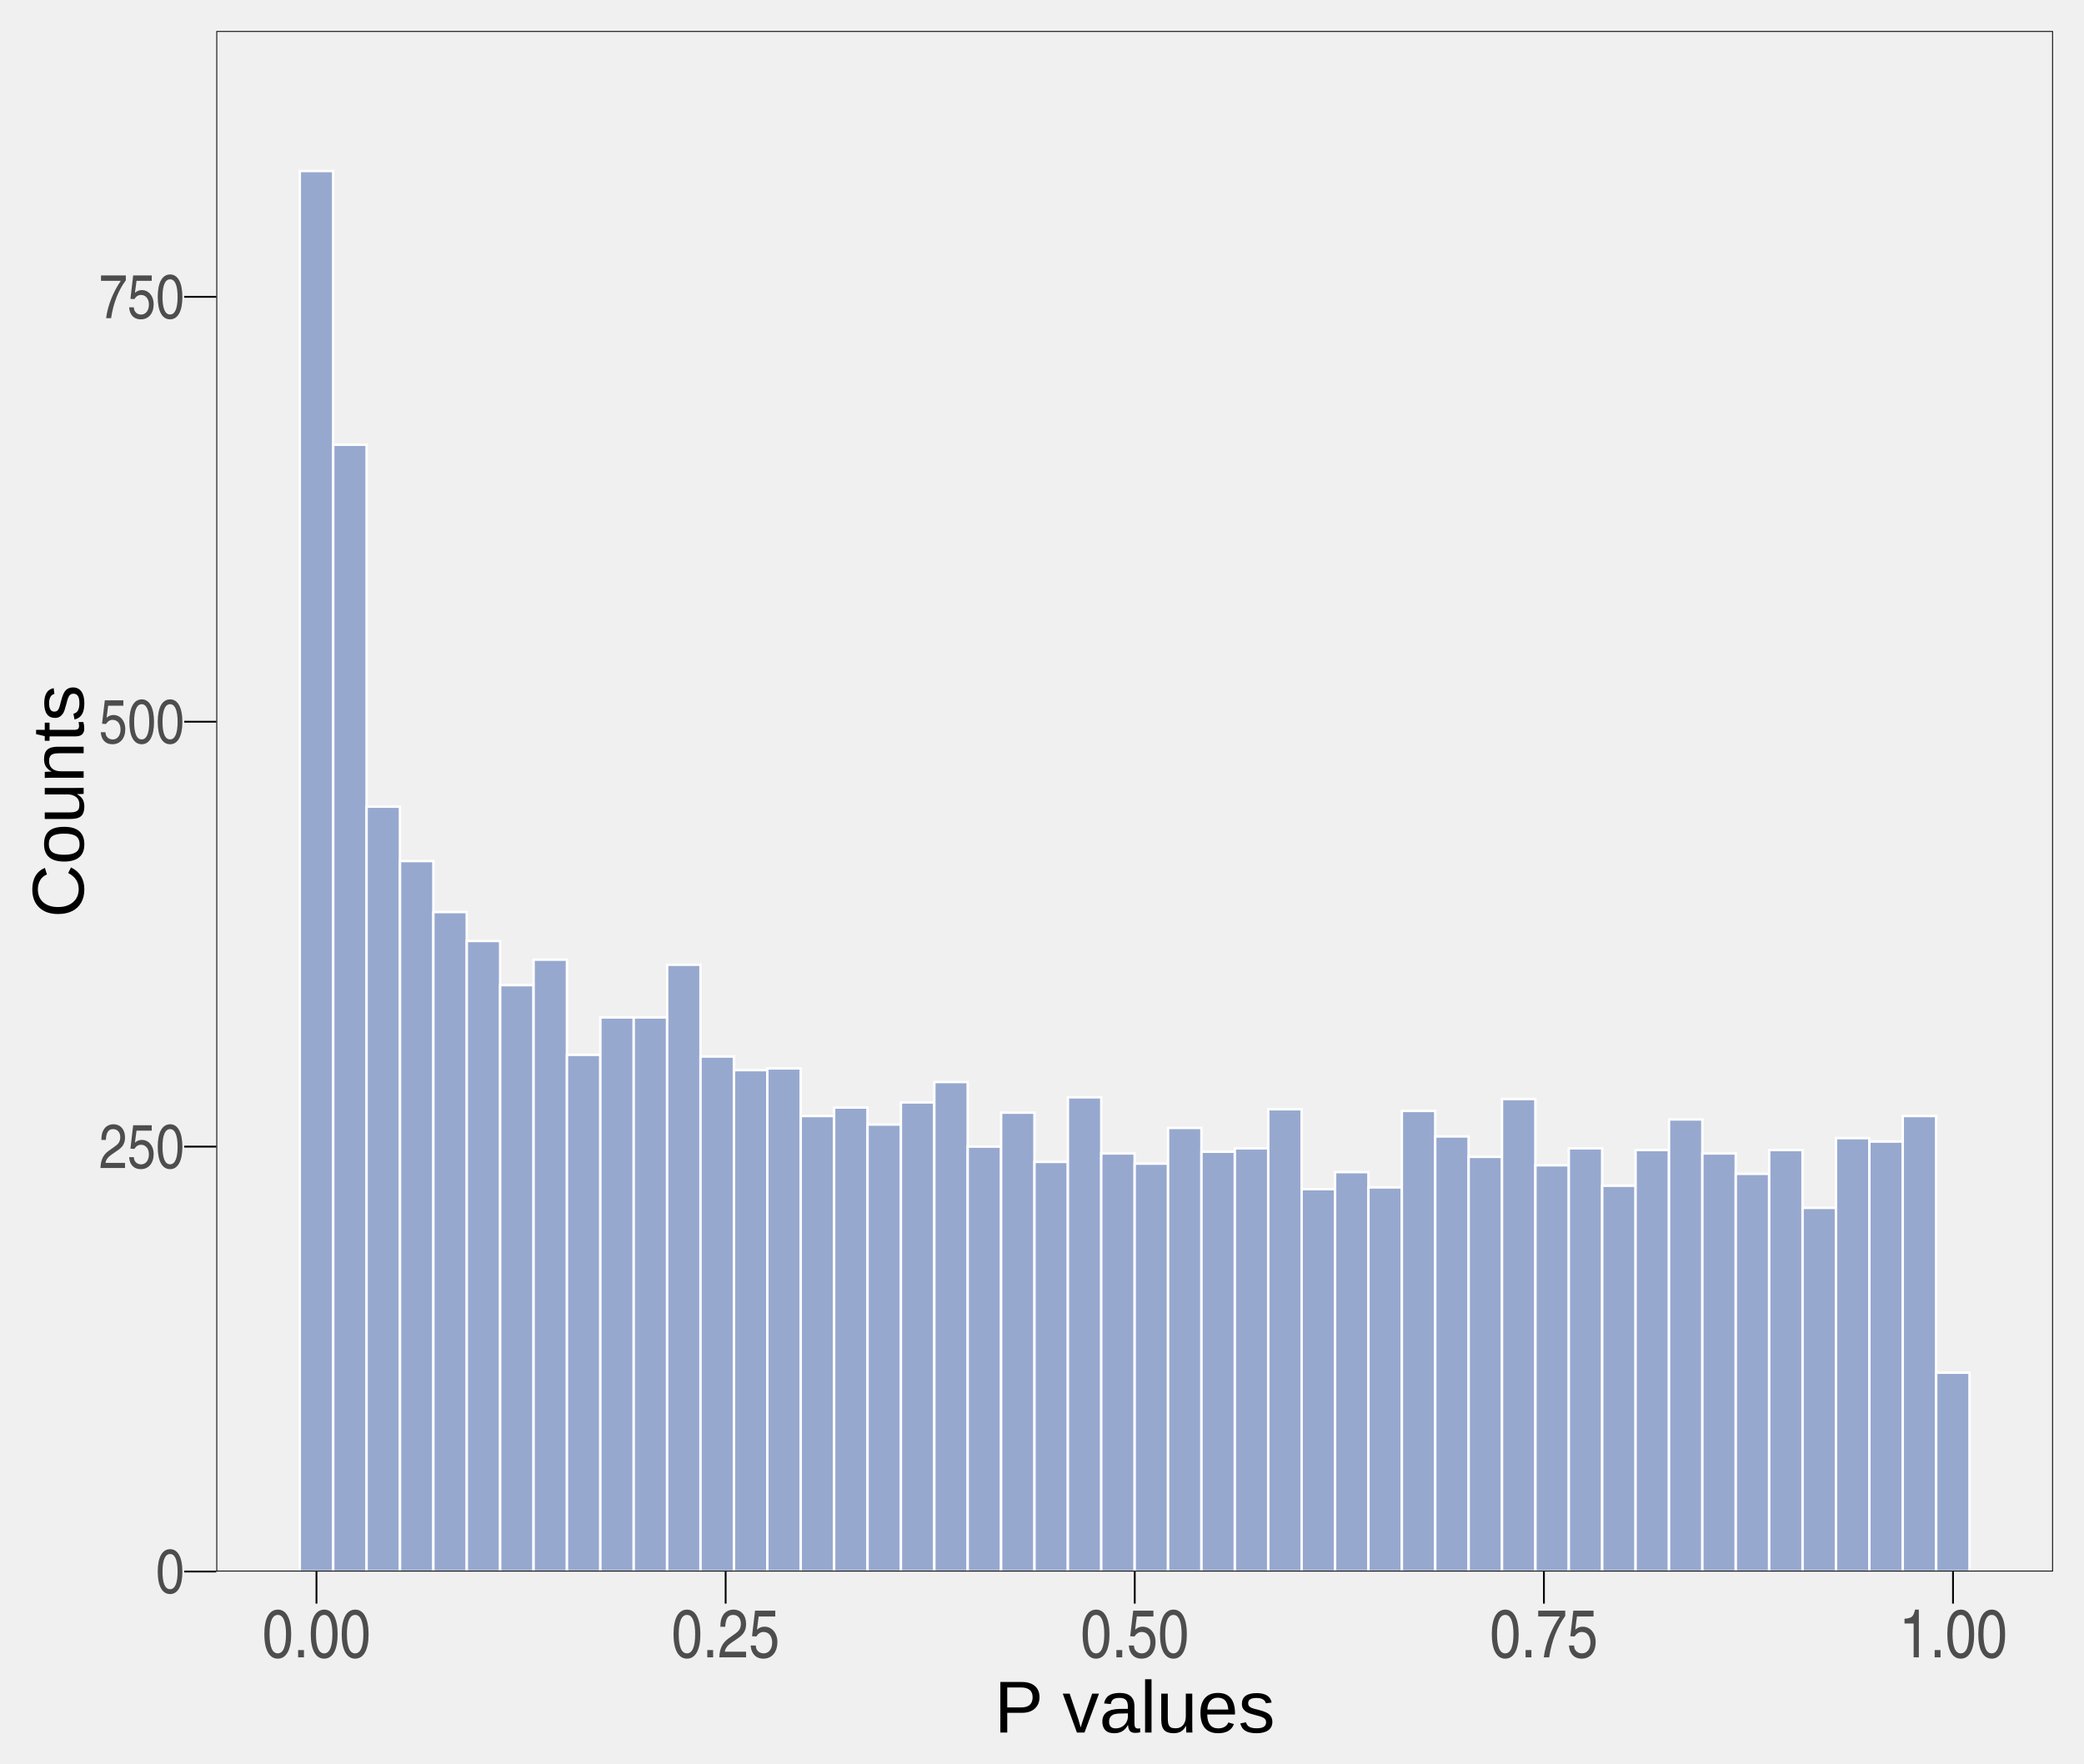
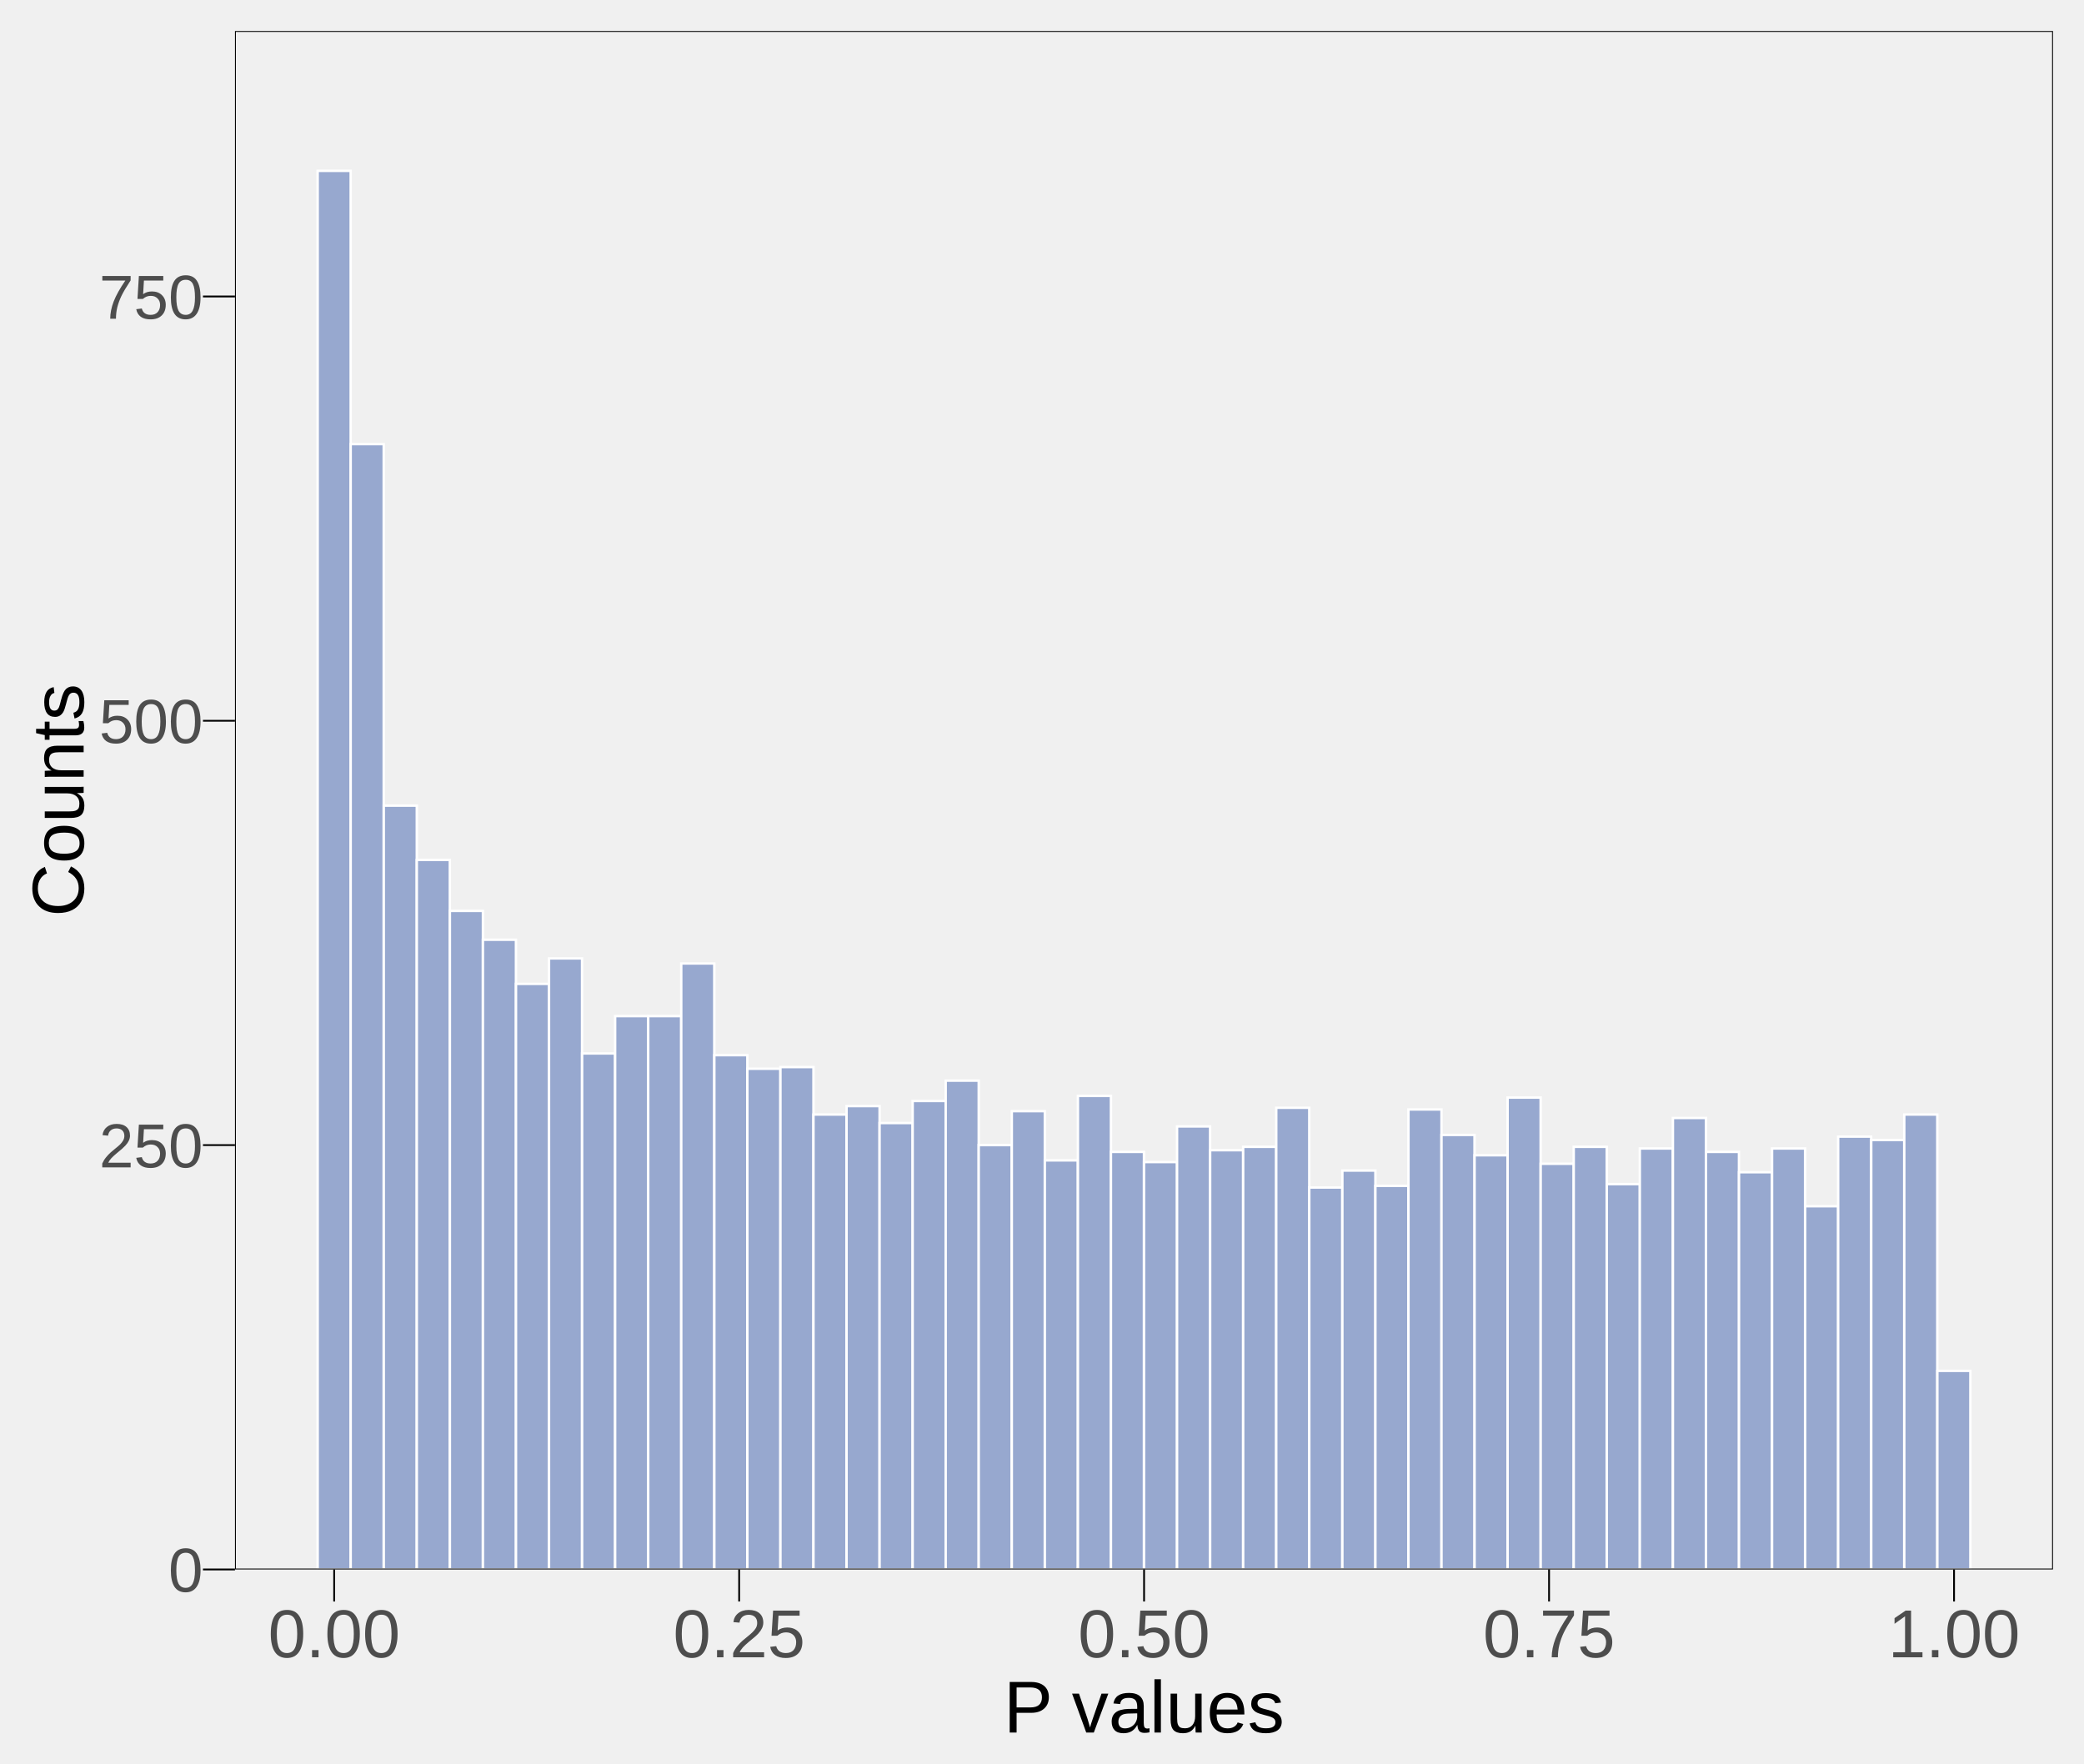
<svg xmlns="http://www.w3.org/2000/svg" class="svglite" width="368.50pt" height="311.81pt" viewBox="0 0 368.50 311.81">
  <defs>
    <style type="text/css">
    .svglite line, .svglite polyline, .svglite polygon, .svglite path, .svglite rect, .svglite circle {
      fill: none;
      stroke: #000000;
      stroke-linecap: round;
      stroke-linejoin: round;
      stroke-miterlimit: 10.00;
    }
    .svglite text {
      white-space: pre;
    }
  </style>
  </defs>
  <rect width="100%" height="100%" style="stroke: none; fill: none;" />
  <defs>
    <clipPath id="cpMC4wMHwzNjguNTB8MC4wMHwzMTEuODE=">
      <rect x="0.00" y="0.00" width="368.50" height="311.81" />
    </clipPath>
  </defs>
  <g clip-path="url(#cpMC4wMHwzNjguNTB8MC4wMHwzMTEuODE=)">
</g>
  <defs>
-     <clipPath id="cpMzguMjV8MzYzLjAyfDUuNDh8Mjc3Ljg3">
-       <rect x="38.25" y="5.48" width="324.77" height="272.39" />
+     <clipPath id="cpNDEuNTV8MzYzLjAyfDUuNDh8Mjc3LjUw">
+       <rect x="41.55" y="5.48" width="321.47" height="272.02" />
    </clipPath>
  </defs>
-   <g clip-path="url(#cpMzguMjV8MzYzLjAyfDUuNDh8Mjc3Ljg3)">
-     <rect x="53.01" y="30.24" width="5.90" height="247.63" style="stroke-width: 0.43; stroke: #FFFFFF; stroke-linecap: butt; stroke-linejoin: miter; fill: #8DA0CB; fill-opacity: 0.90;" />
-     <rect x="58.92" y="78.63" width="5.90" height="199.24" style="stroke-width: 0.43; stroke: #FFFFFF; stroke-linecap: butt; stroke-linejoin: miter; fill: #8DA0CB; fill-opacity: 0.90;" />
-     <rect x="64.82" y="142.63" width="5.90" height="135.23" style="stroke-width: 0.43; stroke: #FFFFFF; stroke-linecap: butt; stroke-linejoin: miter; fill: #8DA0CB; fill-opacity: 0.90;" />
-     <rect x="70.73" y="152.25" width="5.90" height="125.62" style="stroke-width: 0.43; stroke: #FFFFFF; stroke-linecap: butt; stroke-linejoin: miter; fill: #8DA0CB; fill-opacity: 0.90;" />
-     <rect x="76.63" y="161.27" width="5.90" height="116.60" style="stroke-width: 0.43; stroke: #FFFFFF; stroke-linecap: butt; stroke-linejoin: miter; fill: #8DA0CB; fill-opacity: 0.90;" />
-     <rect x="82.54" y="166.38" width="5.90" height="111.49" style="stroke-width: 0.43; stroke: #FFFFFF; stroke-linecap: butt; stroke-linejoin: miter; fill: #8DA0CB; fill-opacity: 0.90;" />
-     <rect x="88.44" y="174.19" width="5.90" height="103.68" style="stroke-width: 0.43; stroke: #FFFFFF; stroke-linecap: butt; stroke-linejoin: miter; fill: #8DA0CB; fill-opacity: 0.90;" />
-     <rect x="94.35" y="169.68" width="5.90" height="108.19" style="stroke-width: 0.43; stroke: #FFFFFF; stroke-linecap: butt; stroke-linejoin: miter; fill: #8DA0CB; fill-opacity: 0.90;" />
-     <rect x="100.25" y="186.51" width="5.90" height="91.36" style="stroke-width: 0.43; stroke: #FFFFFF; stroke-linecap: butt; stroke-linejoin: miter; fill: #8DA0CB; fill-opacity: 0.90;" />
-     <rect x="106.16" y="179.90" width="5.90" height="97.97" style="stroke-width: 0.43; stroke: #FFFFFF; stroke-linecap: butt; stroke-linejoin: miter; fill: #8DA0CB; fill-opacity: 0.90;" />
-     <rect x="112.06" y="179.90" width="5.90" height="97.97" style="stroke-width: 0.43; stroke: #FFFFFF; stroke-linecap: butt; stroke-linejoin: miter; fill: #8DA0CB; fill-opacity: 0.90;" />
-     <rect x="117.97" y="170.58" width="5.90" height="107.28" style="stroke-width: 0.43; stroke: #FFFFFF; stroke-linecap: butt; stroke-linejoin: miter; fill: #8DA0CB; fill-opacity: 0.90;" />
-     <rect x="123.87" y="186.81" width="5.90" height="91.06" style="stroke-width: 0.43; stroke: #FFFFFF; stroke-linecap: butt; stroke-linejoin: miter; fill: #8DA0CB; fill-opacity: 0.90;" />
-     <rect x="129.78" y="189.21" width="5.90" height="88.65" style="stroke-width: 0.43; stroke: #FFFFFF; stroke-linecap: butt; stroke-linejoin: miter; fill: #8DA0CB; fill-opacity: 0.90;" />
-     <rect x="135.68" y="188.91" width="5.90" height="88.95" style="stroke-width: 0.43; stroke: #FFFFFF; stroke-linecap: butt; stroke-linejoin: miter; fill: #8DA0CB; fill-opacity: 0.90;" />
-     <rect x="141.59" y="197.33" width="5.90" height="80.54" style="stroke-width: 0.43; stroke: #FFFFFF; stroke-linecap: butt; stroke-linejoin: miter; fill: #8DA0CB; fill-opacity: 0.90;" />
-     <rect x="147.49" y="195.83" width="5.90" height="82.04" style="stroke-width: 0.43; stroke: #FFFFFF; stroke-linecap: butt; stroke-linejoin: miter; fill: #8DA0CB; fill-opacity: 0.90;" />
-     <rect x="153.40" y="198.83" width="5.90" height="79.04" style="stroke-width: 0.43; stroke: #FFFFFF; stroke-linecap: butt; stroke-linejoin: miter; fill: #8DA0CB; fill-opacity: 0.90;" />
-     <rect x="159.30" y="194.92" width="5.90" height="82.94" style="stroke-width: 0.43; stroke: #FFFFFF; stroke-linecap: butt; stroke-linejoin: miter; fill: #8DA0CB; fill-opacity: 0.90;" />
-     <rect x="165.21" y="191.32" width="5.90" height="86.55" style="stroke-width: 0.43; stroke: #FFFFFF; stroke-linecap: butt; stroke-linejoin: miter; fill: #8DA0CB; fill-opacity: 0.90;" />
-     <rect x="171.11" y="202.74" width="5.90" height="75.13" style="stroke-width: 0.43; stroke: #FFFFFF; stroke-linecap: butt; stroke-linejoin: miter; fill: #8DA0CB; fill-opacity: 0.90;" />
-     <rect x="177.02" y="196.73" width="5.90" height="81.14" style="stroke-width: 0.43; stroke: #FFFFFF; stroke-linecap: butt; stroke-linejoin: miter; fill: #8DA0CB; fill-opacity: 0.90;" />
-     <rect x="182.92" y="205.44" width="5.90" height="72.42" style="stroke-width: 0.43; stroke: #FFFFFF; stroke-linecap: butt; stroke-linejoin: miter; fill: #8DA0CB; fill-opacity: 0.90;" />
-     <rect x="188.83" y="194.02" width="5.90" height="83.84" style="stroke-width: 0.43; stroke: #FFFFFF; stroke-linecap: butt; stroke-linejoin: miter; fill: #8DA0CB; fill-opacity: 0.90;" />
-     <rect x="194.73" y="203.94" width="5.90" height="73.93" style="stroke-width: 0.43; stroke: #FFFFFF; stroke-linecap: butt; stroke-linejoin: miter; fill: #8DA0CB; fill-opacity: 0.90;" />
-     <rect x="200.64" y="205.74" width="5.90" height="72.12" style="stroke-width: 0.43; stroke: #FFFFFF; stroke-linecap: butt; stroke-linejoin: miter; fill: #8DA0CB; fill-opacity: 0.90;" />
-     <rect x="206.54" y="199.43" width="5.90" height="78.43" style="stroke-width: 0.43; stroke: #FFFFFF; stroke-linecap: butt; stroke-linejoin: miter; fill: #8DA0CB; fill-opacity: 0.90;" />
-     <rect x="212.45" y="203.64" width="5.90" height="74.23" style="stroke-width: 0.43; stroke: #FFFFFF; stroke-linecap: butt; stroke-linejoin: miter; fill: #8DA0CB; fill-opacity: 0.90;" />
-     <rect x="218.35" y="203.04" width="5.90" height="74.83" style="stroke-width: 0.43; stroke: #FFFFFF; stroke-linecap: butt; stroke-linejoin: miter; fill: #8DA0CB; fill-opacity: 0.90;" />
-     <rect x="224.26" y="196.13" width="5.90" height="81.74" style="stroke-width: 0.43; stroke: #FFFFFF; stroke-linecap: butt; stroke-linejoin: miter; fill: #8DA0CB; fill-opacity: 0.90;" />
-     <rect x="230.16" y="210.25" width="5.90" height="67.62" style="stroke-width: 0.43; stroke: #FFFFFF; stroke-linecap: butt; stroke-linejoin: miter; fill: #8DA0CB; fill-opacity: 0.90;" />
-     <rect x="236.07" y="207.25" width="5.90" height="70.62" style="stroke-width: 0.43; stroke: #FFFFFF; stroke-linecap: butt; stroke-linejoin: miter; fill: #8DA0CB; fill-opacity: 0.90;" />
-     <rect x="241.97" y="209.95" width="5.90" height="67.92" style="stroke-width: 0.43; stroke: #FFFFFF; stroke-linecap: butt; stroke-linejoin: miter; fill: #8DA0CB; fill-opacity: 0.90;" />
-     <rect x="247.88" y="196.43" width="5.90" height="81.44" style="stroke-width: 0.43; stroke: #FFFFFF; stroke-linecap: butt; stroke-linejoin: miter; fill: #8DA0CB; fill-opacity: 0.90;" />
-     <rect x="253.78" y="200.94" width="5.90" height="76.93" style="stroke-width: 0.43; stroke: #FFFFFF; stroke-linecap: butt; stroke-linejoin: miter; fill: #8DA0CB; fill-opacity: 0.90;" />
-     <rect x="259.69" y="204.54" width="5.90" height="73.33" style="stroke-width: 0.43; stroke: #FFFFFF; stroke-linecap: butt; stroke-linejoin: miter; fill: #8DA0CB; fill-opacity: 0.90;" />
-     <rect x="265.59" y="194.32" width="5.90" height="83.54" style="stroke-width: 0.43; stroke: #FFFFFF; stroke-linecap: butt; stroke-linejoin: miter; fill: #8DA0CB; fill-opacity: 0.90;" />
-     <rect x="271.50" y="206.04" width="5.90" height="71.82" style="stroke-width: 0.43; stroke: #FFFFFF; stroke-linecap: butt; stroke-linejoin: miter; fill: #8DA0CB; fill-opacity: 0.90;" />
-     <rect x="277.40" y="203.04" width="5.90" height="74.83" style="stroke-width: 0.43; stroke: #FFFFFF; stroke-linecap: butt; stroke-linejoin: miter; fill: #8DA0CB; fill-opacity: 0.90;" />
-     <rect x="283.31" y="209.65" width="5.90" height="68.22" style="stroke-width: 0.43; stroke: #FFFFFF; stroke-linecap: butt; stroke-linejoin: miter; fill: #8DA0CB; fill-opacity: 0.90;" />
-     <rect x="289.21" y="203.34" width="5.90" height="74.53" style="stroke-width: 0.43; stroke: #FFFFFF; stroke-linecap: butt; stroke-linejoin: miter; fill: #8DA0CB; fill-opacity: 0.90;" />
-     <rect x="295.12" y="197.93" width="5.90" height="79.94" style="stroke-width: 0.43; stroke: #FFFFFF; stroke-linecap: butt; stroke-linejoin: miter; fill: #8DA0CB; fill-opacity: 0.90;" />
-     <rect x="301.02" y="203.94" width="5.90" height="73.93" style="stroke-width: 0.43; stroke: #FFFFFF; stroke-linecap: butt; stroke-linejoin: miter; fill: #8DA0CB; fill-opacity: 0.90;" />
-     <rect x="306.93" y="207.55" width="5.90" height="70.32" style="stroke-width: 0.43; stroke: #FFFFFF; stroke-linecap: butt; stroke-linejoin: miter; fill: #8DA0CB; fill-opacity: 0.90;" />
-     <rect x="312.83" y="203.34" width="5.90" height="74.53" style="stroke-width: 0.43; stroke: #FFFFFF; stroke-linecap: butt; stroke-linejoin: miter; fill: #8DA0CB; fill-opacity: 0.90;" />
-     <rect x="318.74" y="213.56" width="5.90" height="64.31" style="stroke-width: 0.43; stroke: #FFFFFF; stroke-linecap: butt; stroke-linejoin: miter; fill: #8DA0CB; fill-opacity: 0.90;" />
-     <rect x="324.64" y="201.24" width="5.90" height="76.63" style="stroke-width: 0.43; stroke: #FFFFFF; stroke-linecap: butt; stroke-linejoin: miter; fill: #8DA0CB; fill-opacity: 0.90;" />
-     <rect x="330.55" y="201.84" width="5.90" height="76.03" style="stroke-width: 0.43; stroke: #FFFFFF; stroke-linecap: butt; stroke-linejoin: miter; fill: #8DA0CB; fill-opacity: 0.90;" />
-     <rect x="336.45" y="197.33" width="5.90" height="80.54" style="stroke-width: 0.43; stroke: #FFFFFF; stroke-linecap: butt; stroke-linejoin: miter; fill: #8DA0CB; fill-opacity: 0.90;" />
-     <rect x="342.36" y="242.71" width="5.90" height="35.16" style="stroke-width: 0.43; stroke: #FFFFFF; stroke-linecap: butt; stroke-linejoin: miter; fill: #8DA0CB; fill-opacity: 0.90;" />
-     <rect x="38.25" y="5.48" width="324.77" height="272.39" style="stroke-width: 0.32;" />
+   <g clip-path="url(#cpNDEuNTV8MzYzLjAyfDUuNDh8Mjc3LjUw)">
+     <rect x="56.17" y="30.21" width="5.84" height="247.29" style="stroke-width: 0.43; stroke: #FFFFFF; stroke-linecap: butt; stroke-linejoin: miter; fill: #8DA0CB; fill-opacity: 0.90;" />
+     <rect x="62.01" y="78.53" width="5.84" height="198.97" style="stroke-width: 0.43; stroke: #FFFFFF; stroke-linecap: butt; stroke-linejoin: miter; fill: #8DA0CB; fill-opacity: 0.90;" />
+     <rect x="67.86" y="142.45" width="5.84" height="135.05" style="stroke-width: 0.43; stroke: #FFFFFF; stroke-linecap: butt; stroke-linejoin: miter; fill: #8DA0CB; fill-opacity: 0.90;" />
+     <rect x="73.70" y="152.05" width="5.84" height="125.45" style="stroke-width: 0.43; stroke: #FFFFFF; stroke-linecap: butt; stroke-linejoin: miter; fill: #8DA0CB; fill-opacity: 0.90;" />
+     <rect x="79.55" y="161.06" width="5.84" height="116.44" style="stroke-width: 0.43; stroke: #FFFFFF; stroke-linecap: butt; stroke-linejoin: miter; fill: #8DA0CB; fill-opacity: 0.90;" />
+     <rect x="85.39" y="166.16" width="5.84" height="111.34" style="stroke-width: 0.43; stroke: #FFFFFF; stroke-linecap: butt; stroke-linejoin: miter; fill: #8DA0CB; fill-opacity: 0.90;" />
+     <rect x="91.24" y="173.96" width="5.84" height="103.54" style="stroke-width: 0.43; stroke: #FFFFFF; stroke-linecap: butt; stroke-linejoin: miter; fill: #8DA0CB; fill-opacity: 0.90;" />
+     <rect x="97.08" y="169.46" width="5.84" height="108.04" style="stroke-width: 0.43; stroke: #FFFFFF; stroke-linecap: butt; stroke-linejoin: miter; fill: #8DA0CB; fill-opacity: 0.90;" />
+     <rect x="102.93" y="186.27" width="5.84" height="91.23" style="stroke-width: 0.43; stroke: #FFFFFF; stroke-linecap: butt; stroke-linejoin: miter; fill: #8DA0CB; fill-opacity: 0.90;" />
+     <rect x="108.77" y="179.66" width="5.84" height="97.84" style="stroke-width: 0.43; stroke: #FFFFFF; stroke-linecap: butt; stroke-linejoin: miter; fill: #8DA0CB; fill-opacity: 0.90;" />
+     <rect x="114.62" y="179.66" width="5.84" height="97.84" style="stroke-width: 0.43; stroke: #FFFFFF; stroke-linecap: butt; stroke-linejoin: miter; fill: #8DA0CB; fill-opacity: 0.90;" />
+     <rect x="120.46" y="170.36" width="5.84" height="107.14" style="stroke-width: 0.43; stroke: #FFFFFF; stroke-linecap: butt; stroke-linejoin: miter; fill: #8DA0CB; fill-opacity: 0.90;" />
+     <rect x="126.31" y="186.57" width="5.84" height="90.93" style="stroke-width: 0.43; stroke: #FFFFFF; stroke-linecap: butt; stroke-linejoin: miter; fill: #8DA0CB; fill-opacity: 0.90;" />
+     <rect x="132.15" y="188.97" width="5.84" height="88.53" style="stroke-width: 0.43; stroke: #FFFFFF; stroke-linecap: butt; stroke-linejoin: miter; fill: #8DA0CB; fill-opacity: 0.90;" />
+     <rect x="138.00" y="188.67" width="5.84" height="88.83" style="stroke-width: 0.43; stroke: #FFFFFF; stroke-linecap: butt; stroke-linejoin: miter; fill: #8DA0CB; fill-opacity: 0.90;" />
+     <rect x="143.84" y="197.07" width="5.84" height="80.43" style="stroke-width: 0.43; stroke: #FFFFFF; stroke-linecap: butt; stroke-linejoin: miter; fill: #8DA0CB; fill-opacity: 0.90;" />
+     <rect x="149.69" y="195.57" width="5.84" height="81.93" style="stroke-width: 0.43; stroke: #FFFFFF; stroke-linecap: butt; stroke-linejoin: miter; fill: #8DA0CB; fill-opacity: 0.90;" />
+     <rect x="155.53" y="198.57" width="5.84" height="78.93" style="stroke-width: 0.43; stroke: #FFFFFF; stroke-linecap: butt; stroke-linejoin: miter; fill: #8DA0CB; fill-opacity: 0.90;" />
+     <rect x="161.38" y="194.67" width="5.84" height="82.83" style="stroke-width: 0.43; stroke: #FFFFFF; stroke-linecap: butt; stroke-linejoin: miter; fill: #8DA0CB; fill-opacity: 0.90;" />
+     <rect x="167.22" y="191.07" width="5.84" height="86.43" style="stroke-width: 0.43; stroke: #FFFFFF; stroke-linecap: butt; stroke-linejoin: miter; fill: #8DA0CB; fill-opacity: 0.90;" />
+     <rect x="173.06" y="202.47" width="5.84" height="75.03" style="stroke-width: 0.43; stroke: #FFFFFF; stroke-linecap: butt; stroke-linejoin: miter; fill: #8DA0CB; fill-opacity: 0.90;" />
+     <rect x="178.91" y="196.47" width="5.84" height="81.03" style="stroke-width: 0.43; stroke: #FFFFFF; stroke-linecap: butt; stroke-linejoin: miter; fill: #8DA0CB; fill-opacity: 0.90;" />
+     <rect x="184.75" y="205.17" width="5.84" height="72.33" style="stroke-width: 0.43; stroke: #FFFFFF; stroke-linecap: butt; stroke-linejoin: miter; fill: #8DA0CB; fill-opacity: 0.90;" />
+     <rect x="190.60" y="193.77" width="5.84" height="83.73" style="stroke-width: 0.43; stroke: #FFFFFF; stroke-linecap: butt; stroke-linejoin: miter; fill: #8DA0CB; fill-opacity: 0.90;" />
+     <rect x="196.44" y="203.67" width="5.84" height="73.83" style="stroke-width: 0.43; stroke: #FFFFFF; stroke-linecap: butt; stroke-linejoin: miter; fill: #8DA0CB; fill-opacity: 0.90;" />
+     <rect x="202.29" y="205.47" width="5.84" height="72.03" style="stroke-width: 0.43; stroke: #FFFFFF; stroke-linecap: butt; stroke-linejoin: miter; fill: #8DA0CB; fill-opacity: 0.90;" />
+     <rect x="208.13" y="199.17" width="5.84" height="78.33" style="stroke-width: 0.43; stroke: #FFFFFF; stroke-linecap: butt; stroke-linejoin: miter; fill: #8DA0CB; fill-opacity: 0.90;" />
+     <rect x="213.98" y="203.37" width="5.84" height="74.13" style="stroke-width: 0.43; stroke: #FFFFFF; stroke-linecap: butt; stroke-linejoin: miter; fill: #8DA0CB; fill-opacity: 0.90;" />
+     <rect x="219.82" y="202.77" width="5.84" height="74.73" style="stroke-width: 0.43; stroke: #FFFFFF; stroke-linecap: butt; stroke-linejoin: miter; fill: #8DA0CB; fill-opacity: 0.90;" />
+     <rect x="225.67" y="195.87" width="5.84" height="81.63" style="stroke-width: 0.43; stroke: #FFFFFF; stroke-linecap: butt; stroke-linejoin: miter; fill: #8DA0CB; fill-opacity: 0.90;" />
+     <rect x="231.51" y="209.97" width="5.84" height="67.52" style="stroke-width: 0.43; stroke: #FFFFFF; stroke-linecap: butt; stroke-linejoin: miter; fill: #8DA0CB; fill-opacity: 0.90;" />
+     <rect x="237.36" y="206.97" width="5.84" height="70.53" style="stroke-width: 0.43; stroke: #FFFFFF; stroke-linecap: butt; stroke-linejoin: miter; fill: #8DA0CB; fill-opacity: 0.90;" />
+     <rect x="243.20" y="209.67" width="5.84" height="67.83" style="stroke-width: 0.43; stroke: #FFFFFF; stroke-linecap: butt; stroke-linejoin: miter; fill: #8DA0CB; fill-opacity: 0.90;" />
+     <rect x="249.05" y="196.17" width="5.84" height="81.33" style="stroke-width: 0.43; stroke: #FFFFFF; stroke-linecap: butt; stroke-linejoin: miter; fill: #8DA0CB; fill-opacity: 0.90;" />
+     <rect x="254.89" y="200.67" width="5.84" height="76.83" style="stroke-width: 0.43; stroke: #FFFFFF; stroke-linecap: butt; stroke-linejoin: miter; fill: #8DA0CB; fill-opacity: 0.90;" />
+     <rect x="260.74" y="204.27" width="5.84" height="73.23" style="stroke-width: 0.43; stroke: #FFFFFF; stroke-linecap: butt; stroke-linejoin: miter; fill: #8DA0CB; fill-opacity: 0.90;" />
+     <rect x="266.58" y="194.07" width="5.84" height="83.43" style="stroke-width: 0.43; stroke: #FFFFFF; stroke-linecap: butt; stroke-linejoin: miter; fill: #8DA0CB; fill-opacity: 0.90;" />
+     <rect x="272.43" y="205.77" width="5.84" height="71.73" style="stroke-width: 0.43; stroke: #FFFFFF; stroke-linecap: butt; stroke-linejoin: miter; fill: #8DA0CB; fill-opacity: 0.90;" />
+     <rect x="278.27" y="202.77" width="5.84" height="74.73" style="stroke-width: 0.43; stroke: #FFFFFF; stroke-linecap: butt; stroke-linejoin: miter; fill: #8DA0CB; fill-opacity: 0.90;" />
+     <rect x="284.12" y="209.37" width="5.84" height="68.13" style="stroke-width: 0.43; stroke: #FFFFFF; stroke-linecap: butt; stroke-linejoin: miter; fill: #8DA0CB; fill-opacity: 0.90;" />
+     <rect x="289.96" y="203.07" width="5.84" height="74.43" style="stroke-width: 0.43; stroke: #FFFFFF; stroke-linecap: butt; stroke-linejoin: miter; fill: #8DA0CB; fill-opacity: 0.90;" />
+     <rect x="295.81" y="197.67" width="5.84" height="79.83" style="stroke-width: 0.43; stroke: #FFFFFF; stroke-linecap: butt; stroke-linejoin: miter; fill: #8DA0CB; fill-opacity: 0.90;" />
+     <rect x="301.65" y="203.67" width="5.84" height="73.83" style="stroke-width: 0.43; stroke: #FFFFFF; stroke-linecap: butt; stroke-linejoin: miter; fill: #8DA0CB; fill-opacity: 0.90;" />
+     <rect x="307.50" y="207.27" width="5.84" height="70.23" style="stroke-width: 0.43; stroke: #FFFFFF; stroke-linecap: butt; stroke-linejoin: miter; fill: #8DA0CB; fill-opacity: 0.90;" />
+     <rect x="313.34" y="203.07" width="5.84" height="74.43" style="stroke-width: 0.43; stroke: #FFFFFF; stroke-linecap: butt; stroke-linejoin: miter; fill: #8DA0CB; fill-opacity: 0.90;" />
+     <rect x="319.19" y="213.28" width="5.84" height="64.22" style="stroke-width: 0.43; stroke: #FFFFFF; stroke-linecap: butt; stroke-linejoin: miter; fill: #8DA0CB; fill-opacity: 0.90;" />
+     <rect x="325.03" y="200.97" width="5.84" height="76.53" style="stroke-width: 0.43; stroke: #FFFFFF; stroke-linecap: butt; stroke-linejoin: miter; fill: #8DA0CB; fill-opacity: 0.90;" />
+     <rect x="330.88" y="201.57" width="5.84" height="75.93" style="stroke-width: 0.43; stroke: #FFFFFF; stroke-linecap: butt; stroke-linejoin: miter; fill: #8DA0CB; fill-opacity: 0.90;" />
+     <rect x="336.72" y="197.07" width="5.84" height="80.43" style="stroke-width: 0.43; stroke: #FFFFFF; stroke-linecap: butt; stroke-linejoin: miter; fill: #8DA0CB; fill-opacity: 0.90;" />
+     <rect x="342.57" y="242.39" width="5.84" height="35.11" style="stroke-width: 0.43; stroke: #FFFFFF; stroke-linecap: butt; stroke-linejoin: miter; fill: #8DA0CB; fill-opacity: 0.90;" />
+     <rect x="41.55" y="5.48" width="321.47" height="272.02" style="stroke-width: 0.32;" />
  </g>
  <g clip-path="url(#cpMC4wMHwzNjguNTB8MC4wMHwzMTEuODE=)">
-     <text x="32.58" y="281.65" text-anchor="end" style="font-size: 11.00px;fill: #4D4D4D; font-family: &quot;Liberation Sans Narrow&quot;;" textLength="5.02px" lengthAdjust="spacingAndGlyphs">0</text>
-     <text x="32.58" y="206.52" text-anchor="end" style="font-size: 11.00px;fill: #4D4D4D; font-family: &quot;Liberation Sans Narrow&quot;;" textLength="15.06px" lengthAdjust="spacingAndGlyphs">250</text>
-     <text x="32.58" y="131.39" text-anchor="end" style="font-size: 11.00px;fill: #4D4D4D; font-family: &quot;Liberation Sans Narrow&quot;;" textLength="15.06px" lengthAdjust="spacingAndGlyphs">500</text>
-     <text x="32.58" y="56.26" text-anchor="end" style="font-size: 11.00px;fill: #4D4D4D; font-family: &quot;Liberation Sans Narrow&quot;;" textLength="15.06px" lengthAdjust="spacingAndGlyphs">750</text>
-     <polyline points="32.58,277.87 38.25,277.87 " style="stroke-width: 0.32; stroke-linecap: butt;" />
-     <polyline points="32.58,202.74 38.25,202.74 " style="stroke-width: 0.32; stroke-linecap: butt;" />
-     <polyline points="32.58,127.61 38.25,127.61 " style="stroke-width: 0.32; stroke-linecap: butt;" />
-     <polyline points="32.58,52.48 38.25,52.48 " style="stroke-width: 0.32; stroke-linecap: butt;" />
-     <polyline points="55.96,283.54 55.96,277.87 " style="stroke-width: 0.32; stroke-linecap: butt;" />
-     <polyline points="128.31,283.54 128.31,277.87 " style="stroke-width: 0.32; stroke-linecap: butt;" />
-     <polyline points="200.65,283.54 200.65,277.87 " style="stroke-width: 0.32; stroke-linecap: butt;" />
-     <polyline points="273.00,283.54 273.00,277.87 " style="stroke-width: 0.32; stroke-linecap: butt;" />
-     <polyline points="345.34,283.54 345.34,277.87 " style="stroke-width: 0.32; stroke-linecap: butt;" />
-     <text x="55.96" y="293.04" text-anchor="middle" style="font-size: 12.00px;fill: #4D4D4D; font-family: &quot;Liberation Sans Narrow&quot;;" textLength="19.15px" lengthAdjust="spacingAndGlyphs">0.00</text>
-     <text x="128.31" y="293.04" text-anchor="middle" style="font-size: 12.00px;fill: #4D4D4D; font-family: &quot;Liberation Sans Narrow&quot;;" textLength="19.15px" lengthAdjust="spacingAndGlyphs">0.25</text>
-     <text x="200.65" y="293.04" text-anchor="middle" style="font-size: 12.00px;fill: #4D4D4D; font-family: &quot;Liberation Sans Narrow&quot;;" textLength="19.15px" lengthAdjust="spacingAndGlyphs">0.50</text>
-     <text x="273.00" y="293.04" text-anchor="middle" style="font-size: 12.00px;fill: #4D4D4D; font-family: &quot;Liberation Sans Narrow&quot;;" textLength="19.15px" lengthAdjust="spacingAndGlyphs">0.75</text>
-     <text x="345.34" y="293.04" text-anchor="middle" style="font-size: 12.00px;fill: #4D4D4D; font-family: &quot;Liberation Sans Narrow&quot;;" textLength="19.15px" lengthAdjust="spacingAndGlyphs">1.00</text>
-     <text x="200.64" y="306.33" text-anchor="middle" style="font-size: 13.00px; font-family: &quot;Arial&quot;;" textLength="49.63px" lengthAdjust="spacingAndGlyphs">P values</text>
-     <text transform="translate(14.79,141.67) rotate(-90)" text-anchor="middle" style="font-size: 13.00px; font-family: &quot;Arial&quot;;" textLength="41.19px" lengthAdjust="spacingAndGlyphs">Counts</text>
+     <text x="35.89" y="281.44" text-anchor="end" style="font-size: 11.00px;fill: #4D4D4D; font-family: &quot;Arial&quot;;" textLength="6.12px" lengthAdjust="spacingAndGlyphs">0</text>
+     <text x="35.89" y="206.41" text-anchor="end" style="font-size: 11.00px;fill: #4D4D4D; font-family: &quot;Arial&quot;;" textLength="18.36px" lengthAdjust="spacingAndGlyphs">250</text>
+     <text x="35.89" y="131.38" text-anchor="end" style="font-size: 11.00px;fill: #4D4D4D; font-family: &quot;Arial&quot;;" textLength="18.36px" lengthAdjust="spacingAndGlyphs">500</text>
+     <text x="35.89" y="56.36" text-anchor="end" style="font-size: 11.00px;fill: #4D4D4D; font-family: &quot;Arial&quot;;" textLength="18.36px" lengthAdjust="spacingAndGlyphs">750</text>
+     <polyline points="35.89,277.50 41.55,277.50 " style="stroke-width: 0.32; stroke-linecap: butt;" />
+     <polyline points="35.89,202.47 41.55,202.47 " style="stroke-width: 0.32; stroke-linecap: butt;" />
+     <polyline points="35.89,127.44 41.55,127.44 " style="stroke-width: 0.32; stroke-linecap: butt;" />
+     <polyline points="35.89,52.42 41.55,52.42 " style="stroke-width: 0.32; stroke-linecap: butt;" />
+     <polyline points="59.09,283.17 59.09,277.50 " style="stroke-width: 0.32; stroke-linecap: butt;" />
+     <polyline points="130.70,283.17 130.70,277.50 " style="stroke-width: 0.32; stroke-linecap: butt;" />
+     <polyline points="202.30,283.17 202.30,277.50 " style="stroke-width: 0.32; stroke-linecap: butt;" />
+     <polyline points="273.91,283.17 273.91,277.50 " style="stroke-width: 0.32; stroke-linecap: butt;" />
+     <polyline points="345.52,283.17 345.52,277.50 " style="stroke-width: 0.32; stroke-linecap: butt;" />
+     <text x="59.09" y="293.03" text-anchor="middle" style="font-size: 12.00px;fill: #4D4D4D; font-family: &quot;Arial&quot;;" textLength="23.36px" lengthAdjust="spacingAndGlyphs">0.00</text>
+     <text x="130.70" y="293.03" text-anchor="middle" style="font-size: 12.00px;fill: #4D4D4D; font-family: &quot;Arial&quot;;" textLength="23.36px" lengthAdjust="spacingAndGlyphs">0.25</text>
+     <text x="202.30" y="293.03" text-anchor="middle" style="font-size: 12.00px;fill: #4D4D4D; font-family: &quot;Arial&quot;;" textLength="23.36px" lengthAdjust="spacingAndGlyphs">0.50</text>
+     <text x="273.91" y="293.03" text-anchor="middle" style="font-size: 12.00px;fill: #4D4D4D; font-family: &quot;Arial&quot;;" textLength="23.36px" lengthAdjust="spacingAndGlyphs">0.75</text>
+     <text x="345.52" y="293.03" text-anchor="middle" style="font-size: 12.00px;fill: #4D4D4D; font-family: &quot;Arial&quot;;" textLength="23.36px" lengthAdjust="spacingAndGlyphs">1.00</text>
+     <text x="202.29" y="306.33" text-anchor="middle" style="font-size: 13.00px; font-family: &quot;Arial&quot;;" textLength="49.63px" lengthAdjust="spacingAndGlyphs">P values</text>
+     <text transform="translate(14.79,141.49) rotate(-90)" text-anchor="middle" style="font-size: 13.00px; font-family: &quot;Arial&quot;;" textLength="41.19px" lengthAdjust="spacingAndGlyphs">Counts</text>
  </g>
</svg>
